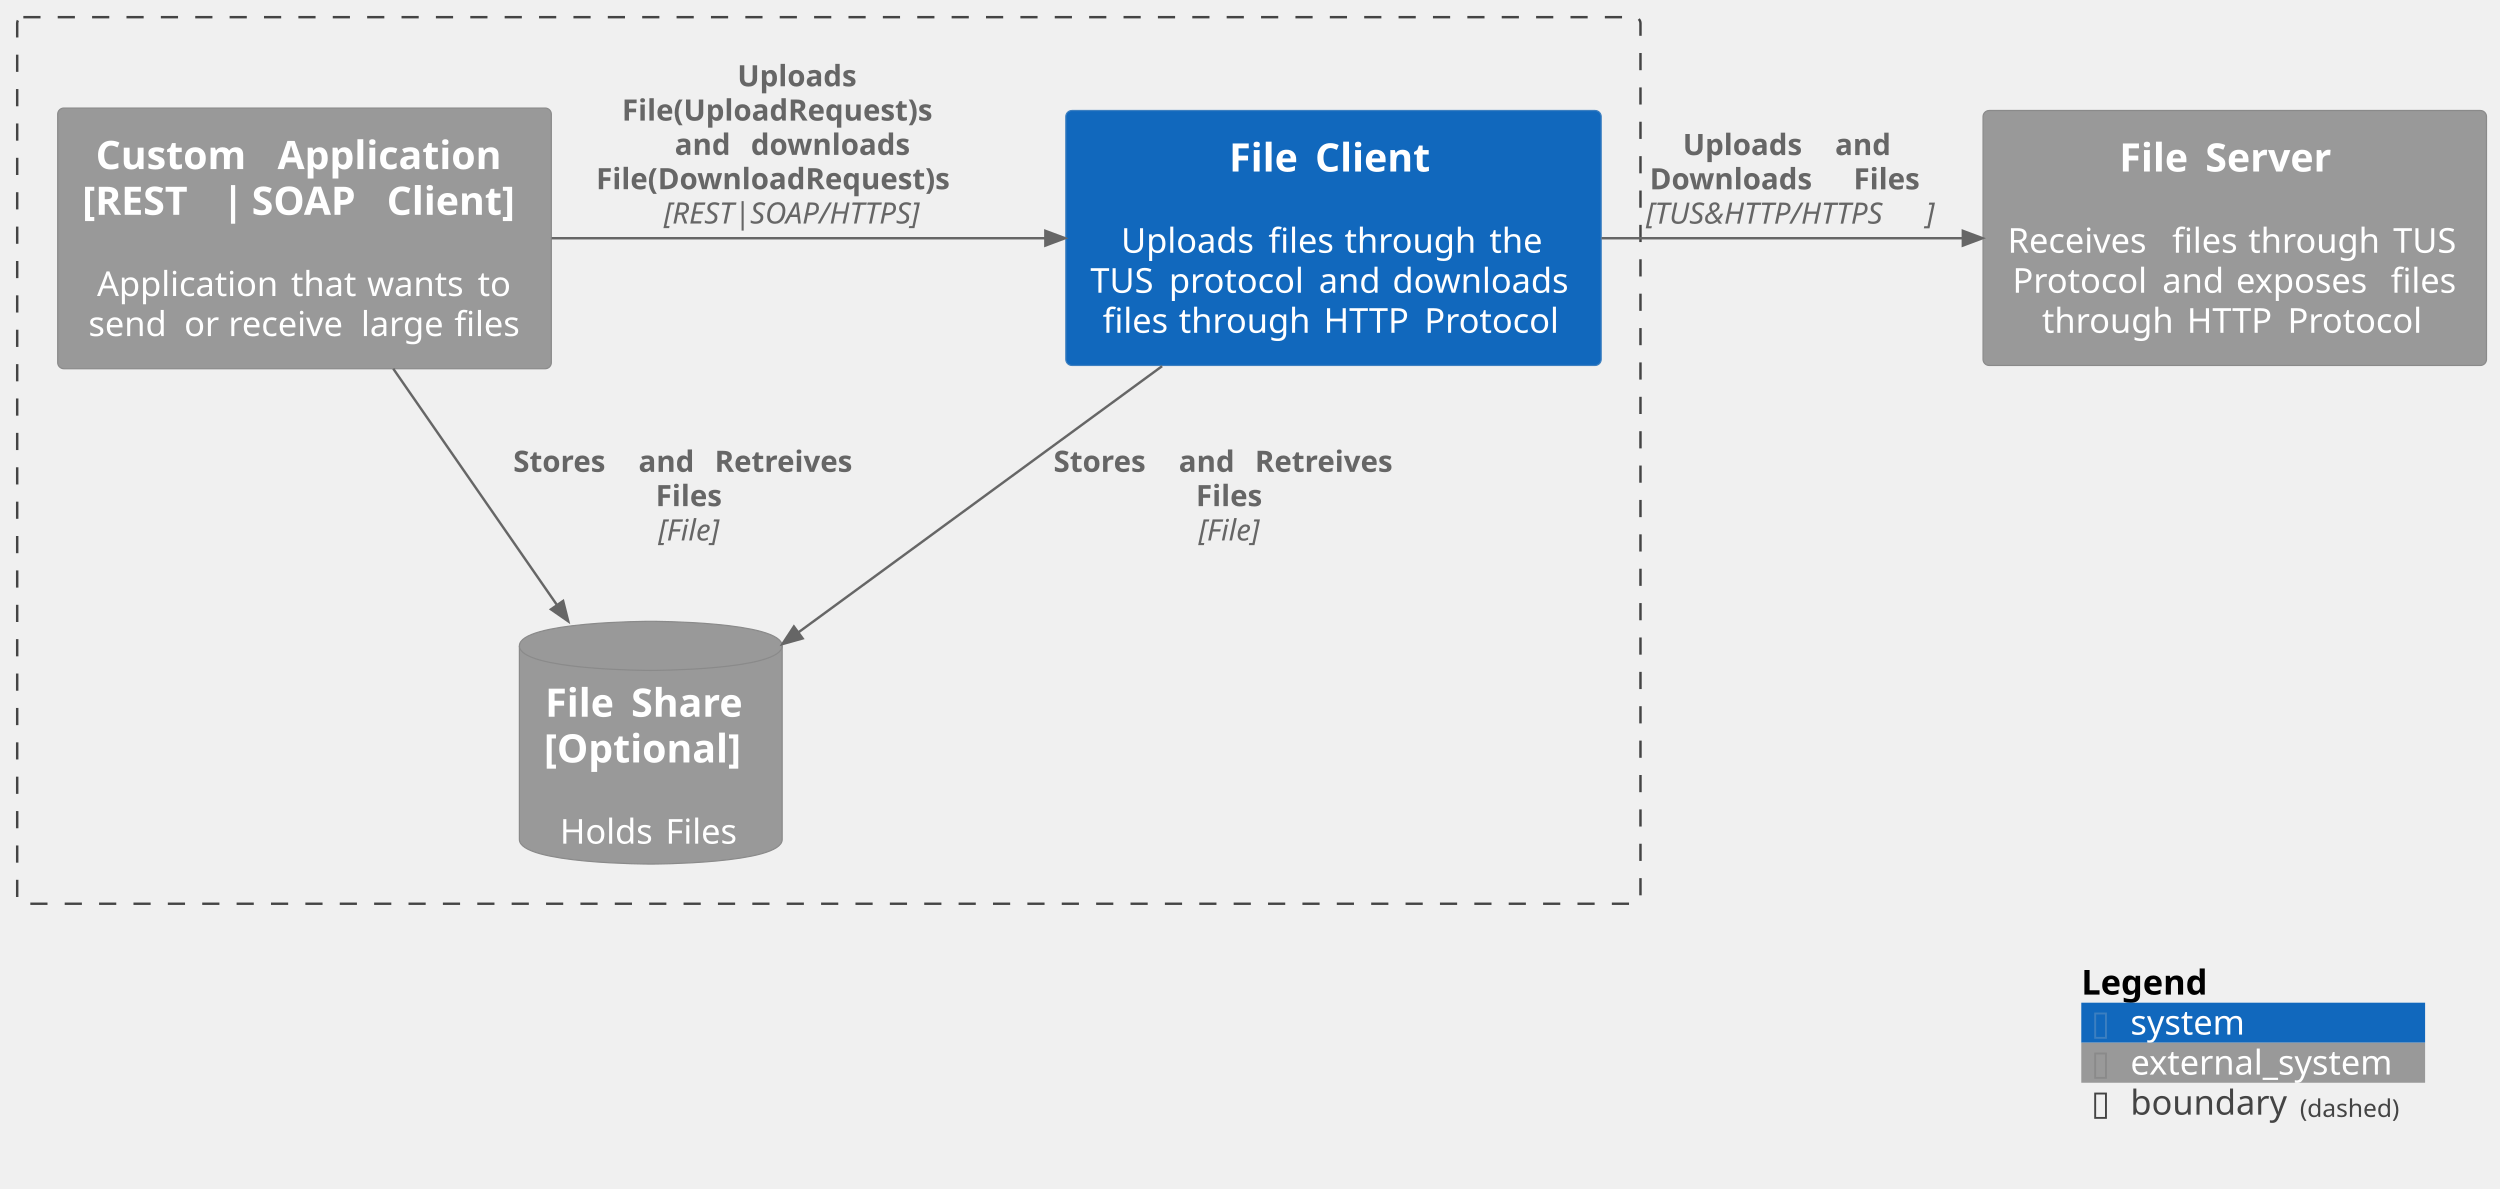
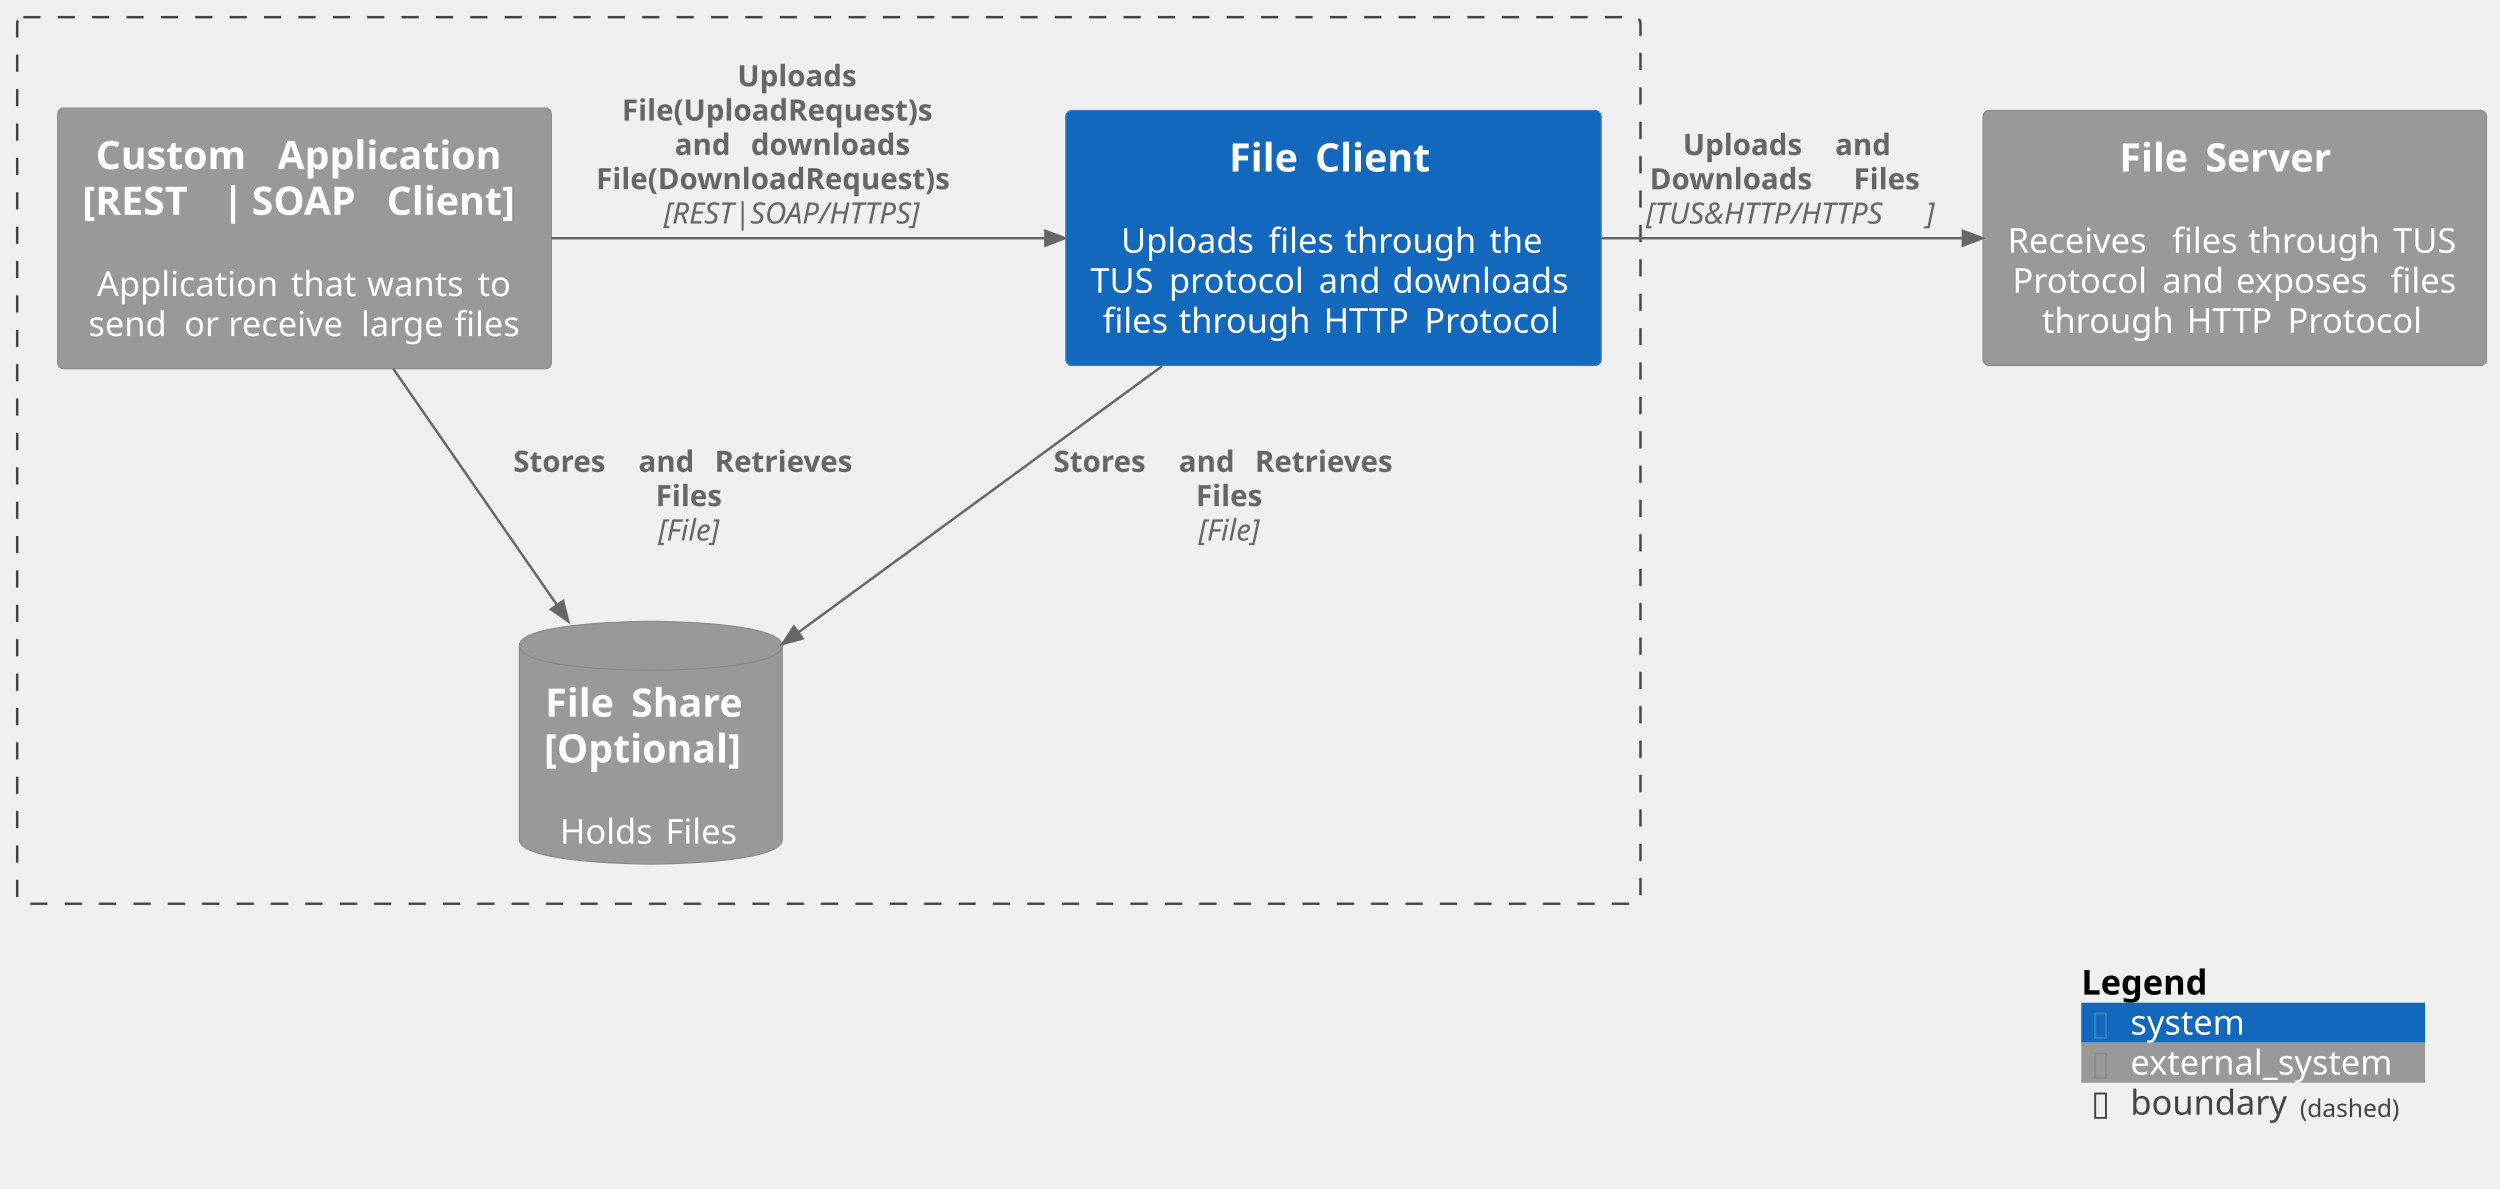
<svg xmlns="http://www.w3.org/2000/svg" contentStyleType="text/css" height="484px" preserveAspectRatio="none" style="width:1018px;height:484px;background:#FFFFFF;" version="1.1" viewBox="0 0 1018 484" width="1018px" zoomAndPan="magnify">
  <defs />
  <g>
    <g id="cluster_b0">
      <rect fill="none" height="361" rx="2.5" ry="2.5" style="stroke:#444444;stroke-width:1.0;stroke-dasharray:7.0,7.0;" width="661" x="7" y="7" />
      <text fill="#444444" font-family="sans-serif" font-size="16" font-weight="bold" lengthAdjust="spacing" textLength="6" x="334.5" y="23.852"> </text>
    </g>
    <g id="elem_app0">
      <rect fill="#999999" height="106.141" rx="2.5" ry="2.5" style="stroke:#8A8A8A;stroke-width:0.5;" width="201" x="23.5" y="44" />
      <text fill="#FFFFFF" font-family="sans-serif" font-size="16" font-weight="bold" lengthAdjust="spacing" textLength="68" x="39" y="68.852">Custom</text>
      <text fill="#FFFFFF" font-family="sans-serif" font-size="16" font-weight="bold" lengthAdjust="spacing" textLength="6" x="107" y="68.852"> </text>
      <text fill="#FFFFFF" font-family="sans-serif" font-size="16" font-weight="bold" lengthAdjust="spacing" textLength="96" x="113" y="68.852">Application</text>
      <text fill="#FFFFFF" font-family="sans-serif" font-size="16" font-weight="bold" lengthAdjust="spacing" textLength="51" x="33.5" y="87.477">[REST</text>
      <text fill="#FFFFFF" font-family="sans-serif" font-size="16" font-weight="bold" lengthAdjust="spacing" textLength="6" x="84.5" y="87.477"> </text>
      <text fill="#FFFFFF" font-family="sans-serif" font-size="16" font-weight="bold" lengthAdjust="spacing" textLength="6" x="90.5" y="87.477">|</text>
      <text fill="#FFFFFF" font-family="sans-serif" font-size="16" font-weight="bold" lengthAdjust="spacing" textLength="6" x="96.5" y="87.477"> </text>
      <text fill="#FFFFFF" font-family="sans-serif" font-size="16" font-weight="bold" lengthAdjust="spacing" textLength="49" x="102.5" y="87.477">SOAP</text>
      <text fill="#FFFFFF" font-family="sans-serif" font-size="16" font-weight="bold" lengthAdjust="spacing" textLength="6" x="151.5" y="87.477"> </text>
      <text fill="#FFFFFF" font-family="sans-serif" font-size="16" font-weight="bold" lengthAdjust="spacing" textLength="57" x="157.5" y="87.477">Client]</text>
      <text fill="#FFFFFF" font-family="sans-serif" font-size="14" lengthAdjust="spacing" textLength="4" x="122" y="104.245"> </text>
      <text fill="#FFFFFF" font-family="sans-serif" font-size="14" lengthAdjust="spacing" textLength="75" x="39.5" y="120.542">Application</text>
      <text fill="#FFFFFF" font-family="sans-serif" font-size="14" lengthAdjust="spacing" textLength="4" x="114.5" y="120.542"> </text>
      <text fill="#FFFFFF" font-family="sans-serif" font-size="14" lengthAdjust="spacing" textLength="27" x="118.5" y="120.542">that</text>
      <text fill="#FFFFFF" font-family="sans-serif" font-size="14" lengthAdjust="spacing" textLength="4" x="145.5" y="120.542"> </text>
      <text fill="#FFFFFF" font-family="sans-serif" font-size="14" lengthAdjust="spacing" textLength="41" x="149.5" y="120.542">wants</text>
      <text fill="#FFFFFF" font-family="sans-serif" font-size="14" lengthAdjust="spacing" textLength="4" x="190.5" y="120.542"> </text>
      <text fill="#FFFFFF" font-family="sans-serif" font-size="14" lengthAdjust="spacing" textLength="14" x="194.5" y="120.542">to</text>
      <text fill="#FFFFFF" font-family="sans-serif" font-size="14" lengthAdjust="spacing" textLength="35" x="36" y="136.839">send</text>
      <text fill="#FFFFFF" font-family="sans-serif" font-size="14" lengthAdjust="spacing" textLength="4" x="71" y="136.839"> </text>
      <text fill="#FFFFFF" font-family="sans-serif" font-size="14" lengthAdjust="spacing" textLength="14" x="75" y="136.839">or</text>
      <text fill="#FFFFFF" font-family="sans-serif" font-size="14" lengthAdjust="spacing" textLength="4" x="89" y="136.839"> </text>
      <text fill="#FFFFFF" font-family="sans-serif" font-size="14" lengthAdjust="spacing" textLength="50" x="93" y="136.839">receive</text>
      <text fill="#FFFFFF" font-family="sans-serif" font-size="14" lengthAdjust="spacing" textLength="4" x="143" y="136.839"> </text>
      <text fill="#FFFFFF" font-family="sans-serif" font-size="14" lengthAdjust="spacing" textLength="34" x="147" y="136.839">large</text>
      <text fill="#FFFFFF" font-family="sans-serif" font-size="14" lengthAdjust="spacing" textLength="4" x="181" y="136.839"> </text>
      <text fill="#FFFFFF" font-family="sans-serif" font-size="14" lengthAdjust="spacing" textLength="27" x="185" y="136.839">files</text>
    </g>
    <g id="elem_file0">
      <path d="M211.5,263 C211.5,253 265,253 265,253 C265,253 318.5,253 318.5,263 L318.5,341.844 C318.5,351.844 265,351.844 265,351.844 C265,351.844 211.5,351.844 211.5,341.844 L211.5,263 " fill="#999999" style="stroke:#8A8A8A;stroke-width:0.5;" />
      <path d="M211.5,263 C211.5,273 265,273 265,273 C265,273 318.5,273 318.5,263 " fill="none" style="stroke:#8A8A8A;stroke-width:0.5;" />
      <text fill="#FFFFFF" font-family="sans-serif" font-size="16" font-weight="bold" lengthAdjust="spacing" textLength="29" x="222" y="291.852">File</text>
      <text fill="#FFFFFF" font-family="sans-serif" font-size="16" font-weight="bold" lengthAdjust="spacing" textLength="6" x="251" y="291.852"> </text>
      <text fill="#FFFFFF" font-family="sans-serif" font-size="16" font-weight="bold" lengthAdjust="spacing" textLength="51" x="257" y="291.852">Share</text>
      <text fill="#FFFFFF" font-family="sans-serif" font-size="16" font-weight="bold" lengthAdjust="spacing" textLength="87" x="221.5" y="310.477">[Optional]</text>
      <text fill="#FFFFFF" font-family="sans-serif" font-size="14" lengthAdjust="spacing" textLength="4" x="263" y="327.245"> </text>
      <text fill="#FFFFFF" font-family="sans-serif" font-size="14" lengthAdjust="spacing" textLength="39" x="228" y="343.542">Holds</text>
      <text fill="#FFFFFF" font-family="sans-serif" font-size="14" lengthAdjust="spacing" textLength="4" x="267" y="343.542"> </text>
      <text fill="#FFFFFF" font-family="sans-serif" font-size="14" lengthAdjust="spacing" textLength="31" x="271" y="343.542">Files</text>
    </g>
    <g id="elem_fc">
      <rect fill="#1168BD" height="103.812" rx="2.5" ry="2.5" style="stroke:#3C7FC0;stroke-width:0.5;" width="218" x="434" y="45" />
      <text fill="#FFFFFF" font-family="sans-serif" font-size="16" font-weight="bold" lengthAdjust="spacing" textLength="29" x="500.5" y="69.852">File</text>
      <text fill="#FFFFFF" font-family="sans-serif" font-size="16" font-weight="bold" lengthAdjust="spacing" textLength="6" x="529.5" y="69.852"> </text>
      <text fill="#FFFFFF" font-family="sans-serif" font-size="16" font-weight="bold" lengthAdjust="spacing" textLength="50" x="535.5" y="69.852">Client</text>
      <text fill="#FFFFFF" font-family="sans-serif" font-size="14" lengthAdjust="spacing" textLength="4" x="541" y="86.62"> </text>
      <text fill="#FFFFFF" font-family="sans-serif" font-size="14" lengthAdjust="spacing" textLength="56" x="456.5" y="102.917">Uploads</text>
      <text fill="#FFFFFF" font-family="sans-serif" font-size="14" lengthAdjust="spacing" textLength="4" x="512.5" y="102.917"> </text>
      <text fill="#FFFFFF" font-family="sans-serif" font-size="14" lengthAdjust="spacing" textLength="27" x="516.5" y="102.917">files</text>
      <text fill="#FFFFFF" font-family="sans-serif" font-size="14" lengthAdjust="spacing" textLength="4" x="543.5" y="102.917"> </text>
      <text fill="#FFFFFF" font-family="sans-serif" font-size="14" lengthAdjust="spacing" textLength="55" x="547.5" y="102.917">through</text>
      <text fill="#FFFFFF" font-family="sans-serif" font-size="14" lengthAdjust="spacing" textLength="4" x="602.5" y="102.917"> </text>
      <text fill="#FFFFFF" font-family="sans-serif" font-size="14" lengthAdjust="spacing" textLength="23" x="606.5" y="102.917">the</text>
      <text fill="#FFFFFF" font-family="sans-serif" font-size="14" lengthAdjust="spacing" textLength="28" x="444" y="119.214">TUS</text>
      <text fill="#FFFFFF" font-family="sans-serif" font-size="14" lengthAdjust="spacing" textLength="4" x="472" y="119.214"> </text>
      <text fill="#FFFFFF" font-family="sans-serif" font-size="14" lengthAdjust="spacing" textLength="57" x="476" y="119.214">protocol</text>
      <text fill="#FFFFFF" font-family="sans-serif" font-size="14" lengthAdjust="spacing" textLength="4" x="533" y="119.214"> </text>
      <text fill="#FFFFFF" font-family="sans-serif" font-size="14" lengthAdjust="spacing" textLength="26" x="537" y="119.214">and</text>
      <text fill="#FFFFFF" font-family="sans-serif" font-size="14" lengthAdjust="spacing" textLength="4" x="563" y="119.214"> </text>
      <text fill="#FFFFFF" font-family="sans-serif" font-size="14" lengthAdjust="spacing" textLength="75" x="567" y="119.214">downloads</text>
      <text fill="#FFFFFF" font-family="sans-serif" font-size="14" lengthAdjust="spacing" textLength="27" x="449" y="135.511">files</text>
      <text fill="#FFFFFF" font-family="sans-serif" font-size="14" lengthAdjust="spacing" textLength="4" x="476" y="135.511"> </text>
      <text fill="#FFFFFF" font-family="sans-serif" font-size="14" lengthAdjust="spacing" textLength="55" x="480" y="135.511">through</text>
      <text fill="#FFFFFF" font-family="sans-serif" font-size="14" lengthAdjust="spacing" textLength="4" x="535" y="135.511"> </text>
      <text fill="#FFFFFF" font-family="sans-serif" font-size="14" lengthAdjust="spacing" textLength="37" x="539" y="135.511">HTTP</text>
      <text fill="#FFFFFF" font-family="sans-serif" font-size="14" lengthAdjust="spacing" textLength="4" x="576" y="135.511"> </text>
      <text fill="#FFFFFF" font-family="sans-serif" font-size="14" lengthAdjust="spacing" textLength="57" x="580" y="135.511">Protocol</text>
    </g>
    <g id="elem_fs">
      <rect fill="#999999" height="103.812" rx="2.5" ry="2.5" style="stroke:#8A8A8A;stroke-width:0.5;" width="205" x="807.5" y="45" />
      <text fill="#FFFFFF" font-family="sans-serif" font-size="16" font-weight="bold" lengthAdjust="spacing" textLength="29" x="863" y="69.852">File</text>
      <text fill="#FFFFFF" font-family="sans-serif" font-size="16" font-weight="bold" lengthAdjust="spacing" textLength="6" x="892" y="69.852"> </text>
      <text fill="#FFFFFF" font-family="sans-serif" font-size="16" font-weight="bold" lengthAdjust="spacing" textLength="59" x="898" y="69.852">Server</text>
      <text fill="#FFFFFF" font-family="sans-serif" font-size="14" lengthAdjust="spacing" textLength="4" x="908" y="86.62"> </text>
      <text fill="#FFFFFF" font-family="sans-serif" font-size="14" lengthAdjust="spacing" textLength="63" x="817.5" y="102.917">Receives</text>
      <text fill="#FFFFFF" font-family="sans-serif" font-size="14" lengthAdjust="spacing" textLength="4" x="880.5" y="102.917"> </text>
      <text fill="#FFFFFF" font-family="sans-serif" font-size="14" lengthAdjust="spacing" textLength="27" x="884.5" y="102.917">files</text>
      <text fill="#FFFFFF" font-family="sans-serif" font-size="14" lengthAdjust="spacing" textLength="4" x="911.5" y="102.917"> </text>
      <text fill="#FFFFFF" font-family="sans-serif" font-size="14" lengthAdjust="spacing" textLength="55" x="915.5" y="102.917">through</text>
      <text fill="#FFFFFF" font-family="sans-serif" font-size="14" lengthAdjust="spacing" textLength="4" x="970.5" y="102.917"> </text>
      <text fill="#FFFFFF" font-family="sans-serif" font-size="14" lengthAdjust="spacing" textLength="28" x="974.5" y="102.917">TUS</text>
      <text fill="#FFFFFF" font-family="sans-serif" font-size="14" lengthAdjust="spacing" textLength="57" x="819.5" y="119.214">Protocol</text>
      <text fill="#FFFFFF" font-family="sans-serif" font-size="14" lengthAdjust="spacing" textLength="4" x="876.5" y="119.214"> </text>
      <text fill="#FFFFFF" font-family="sans-serif" font-size="14" lengthAdjust="spacing" textLength="26" x="880.5" y="119.214">and</text>
      <text fill="#FFFFFF" font-family="sans-serif" font-size="14" lengthAdjust="spacing" textLength="4" x="906.5" y="119.214"> </text>
      <text fill="#FFFFFF" font-family="sans-serif" font-size="14" lengthAdjust="spacing" textLength="59" x="910.5" y="119.214">exposes</text>
      <text fill="#FFFFFF" font-family="sans-serif" font-size="14" lengthAdjust="spacing" textLength="4" x="969.5" y="119.214"> </text>
      <text fill="#FFFFFF" font-family="sans-serif" font-size="14" lengthAdjust="spacing" textLength="27" x="973.5" y="119.214">files</text>
      <text fill="#FFFFFF" font-family="sans-serif" font-size="14" lengthAdjust="spacing" textLength="55" x="831.5" y="135.511">through</text>
      <text fill="#FFFFFF" font-family="sans-serif" font-size="14" lengthAdjust="spacing" textLength="4" x="886.5" y="135.511"> </text>
      <text fill="#FFFFFF" font-family="sans-serif" font-size="14" lengthAdjust="spacing" textLength="37" x="890.5" y="135.511">HTTP</text>
      <text fill="#FFFFFF" font-family="sans-serif" font-size="14" lengthAdjust="spacing" textLength="4" x="927.5" y="135.511"> </text>
      <text fill="#FFFFFF" font-family="sans-serif" font-size="14" lengthAdjust="spacing" textLength="57" x="931.5" y="135.511">Protocol</text>
    </g>
    <g id="link_app0_fc">
      <path d="M224.63,97 C287.7,97 361.01,97 425.67,97 " fill="none" id="app0-to-fc" style="stroke:#666666;stroke-width:1.0;" />
      <polygon fill="#666666" points="433.67,97,425.67,94,425.67,100,433.67,97" style="stroke:#666666;stroke-width:1.0;" />
      <text fill="#666666" font-family="sans-serif" font-size="12" font-weight="bold" lengthAdjust="spacing" textLength="58" x="300.25" y="35.139">Uploads</text>
      <text fill="#666666" font-family="sans-serif" font-size="12" font-weight="bold" lengthAdjust="spacing" textLength="152" x="253.25" y="49.107">File(UploadRequest)s</text>
      <text fill="#666666" font-family="sans-serif" font-size="12" font-weight="bold" lengthAdjust="spacing" textLength="27" x="274.75" y="63.076">and</text>
      <text fill="#666666" font-family="sans-serif" font-size="12" font-weight="bold" lengthAdjust="spacing" textLength="4" x="301.75" y="63.076"> </text>
      <text fill="#666666" font-family="sans-serif" font-size="12" font-weight="bold" lengthAdjust="spacing" textLength="78" x="305.75" y="63.076">downloads</text>
      <text fill="#666666" font-family="sans-serif" font-size="12" font-weight="bold" lengthAdjust="spacing" textLength="173" x="242.75" y="77.045">File(DownloadRequest)s</text>
      <text fill="#666666" font-family="sans-serif" font-size="12" font-style="italic" lengthAdjust="spacing" textLength="118" x="270.25" y="91.014">[REST|SOAP/HTTPS]</text>
    </g>
    <g id="link_app0_file0">
      <path d="M160.13,150.14 C182.08,181.82 205.354,215.414 226.834,246.414 " fill="none" id="app0-to-file0" style="stroke:#666666;stroke-width:1.0;" />
      <polygon fill="#666666" points="231.39,252.99,229.3,244.706,224.368,248.123,231.39,252.99" style="stroke:#666666;stroke-width:1.0;" />
      <text fill="#666666" font-family="sans-serif" font-size="12" font-weight="bold" lengthAdjust="spacing" textLength="47" x="209" y="192.139">Stores</text>
      <text fill="#666666" font-family="sans-serif" font-size="12" font-weight="bold" lengthAdjust="spacing" textLength="4" x="256" y="192.139"> </text>
      <text fill="#666666" font-family="sans-serif" font-size="12" font-weight="bold" lengthAdjust="spacing" textLength="27" x="260" y="192.139">and</text>
      <text fill="#666666" font-family="sans-serif" font-size="12" font-weight="bold" lengthAdjust="spacing" textLength="4" x="287" y="192.139"> </text>
-       <text fill="#666666" font-family="sans-serif" font-size="12" font-weight="bold" lengthAdjust="spacing" textLength="67" x="291" y="192.139">Retreives</text>
+       <text fill="#666666" font-family="sans-serif" font-size="12" font-weight="bold" lengthAdjust="spacing" textLength="67" x="291" y="192.139">Retrieves</text>
      <text fill="#666666" font-family="sans-serif" font-size="12" font-weight="bold" lengthAdjust="spacing" textLength="33" x="267" y="206.107">Files</text>
      <text fill="#666666" font-family="sans-serif" font-size="12" font-style="italic" lengthAdjust="spacing" textLength="31" x="268" y="220.076">[File]</text>
    </g>
    <g id="link_fc_file0">
      <path d="M473.21,149.09 C425.28,184.17 369.065,225.325 325.046,257.545 " fill="none" id="fc-to-file0" style="stroke:#666666;stroke-width:1.0;" />
      <polygon fill="#666666" points="318.59,262.27,326.817,259.966,323.274,255.124,318.59,262.27" style="stroke:#666666;stroke-width:1.0;" />
      <text fill="#666666" font-family="sans-serif" font-size="12" font-weight="bold" lengthAdjust="spacing" textLength="47" x="429" y="192.139">Stores</text>
      <text fill="#666666" font-family="sans-serif" font-size="12" font-weight="bold" lengthAdjust="spacing" textLength="4" x="476" y="192.139"> </text>
      <text fill="#666666" font-family="sans-serif" font-size="12" font-weight="bold" lengthAdjust="spacing" textLength="27" x="480" y="192.139">and</text>
      <text fill="#666666" font-family="sans-serif" font-size="12" font-weight="bold" lengthAdjust="spacing" textLength="4" x="507" y="192.139"> </text>
-       <text fill="#666666" font-family="sans-serif" font-size="12" font-weight="bold" lengthAdjust="spacing" textLength="67" x="511" y="192.139">Retreives</text>
+       <text fill="#666666" font-family="sans-serif" font-size="12" font-weight="bold" lengthAdjust="spacing" textLength="67" x="511" y="192.139">Retrieves</text>
      <text fill="#666666" font-family="sans-serif" font-size="12" font-weight="bold" lengthAdjust="spacing" textLength="33" x="487" y="206.107">Files</text>
      <text fill="#666666" font-family="sans-serif" font-size="12" font-style="italic" lengthAdjust="spacing" textLength="31" x="488" y="220.076">[File]</text>
    </g>
    <g id="link_fc_fs">
      <path d="M652.12,97 C701.24,97 750.93,97 799.27,97 " fill="none" id="fc-to-fs" style="stroke:#666666;stroke-width:1.0;" />
      <polygon fill="#666666" points="807.27,97,799.27,94,799.27,100,807.27,97" style="stroke:#666666;stroke-width:1.0;" />
      <text fill="#666666" font-family="sans-serif" font-size="12" font-weight="bold" lengthAdjust="spacing" textLength="58" x="685.25" y="63.139">Uploads</text>
      <text fill="#666666" font-family="sans-serif" font-size="12" font-weight="bold" lengthAdjust="spacing" textLength="4" x="743.25" y="63.139"> </text>
      <text fill="#666666" font-family="sans-serif" font-size="12" font-weight="bold" lengthAdjust="spacing" textLength="27" x="747.25" y="63.139">and</text>
      <text fill="#666666" font-family="sans-serif" font-size="12" font-weight="bold" lengthAdjust="spacing" textLength="79" x="671.75" y="77.107">Downloads</text>
      <text fill="#666666" font-family="sans-serif" font-size="12" font-weight="bold" lengthAdjust="spacing" textLength="4" x="750.75" y="77.107"> </text>
      <text fill="#666666" font-family="sans-serif" font-size="12" font-weight="bold" lengthAdjust="spacing" textLength="33" x="754.75" y="77.107">Files</text>
      <text fill="#666666" font-family="sans-serif" font-size="12" font-style="italic" lengthAdjust="spacing" textLength="110" x="670.25" y="91.076">[TUS&amp;HTTP/HTTPS</text>
      <text fill="#666666" font-family="sans-serif" font-size="12" font-style="italic" lengthAdjust="spacing" textLength="4" x="780.25" y="91.076"> </text>
      <text fill="#666666" font-family="sans-serif" font-size="12" font-style="italic" lengthAdjust="spacing" textLength="5" x="784.25" y="91.076">]</text>
    </g>
    <rect fill="none" height="16.297" style="stroke:none;stroke-width:1.0;" width="140" x="847.5" y="392" />
    <text fill="#000000" font-family="sans-serif" font-size="14" font-weight="bold" lengthAdjust="spacing" textLength="59" x="847.5" y="404.995">Legend</text>
    <text fill="#FFFFFF" font-family="sans-serif" font-size="14" lengthAdjust="spacing" textLength="4" x="906.5" y="404.995"> </text>
    <rect fill="#1168BD" height="16.297" style="stroke:none;stroke-width:1.0;" width="140" x="847.5" y="408.297" />
    <text fill="#3C7FC0" font-family="sans-serif" font-size="14" lengthAdjust="spacing" textLength="8" x="851.5" y="421.292">▯</text>
    <text fill="#FFFFFF" font-family="sans-serif" font-size="14" lengthAdjust="spacing" textLength="4" x="859.5" y="421.292"> </text>
    <text fill="#FFFFFF" font-family="sans-serif" font-size="14" lengthAdjust="spacing" textLength="50" x="867.5" y="421.292">system</text>
    <text fill="#FFFFFF" font-family="sans-serif" font-size="14" lengthAdjust="spacing" textLength="4" x="921.5" y="421.292"> </text>
    <rect fill="#999999" height="16.297" style="stroke:none;stroke-width:1.0;" width="140" x="847.5" y="424.594" />
    <text fill="#8A8A8A" font-family="sans-serif" font-size="14" lengthAdjust="spacing" textLength="8" x="851.5" y="437.589">▯</text>
    <text fill="#FFFFFF" font-family="sans-serif" font-size="14" lengthAdjust="spacing" textLength="4" x="859.5" y="437.589"> </text>
    <text fill="#FFFFFF" font-family="sans-serif" font-size="14" lengthAdjust="spacing" textLength="112" x="867.5" y="437.589">external_system</text>
    <text fill="#FFFFFF" font-family="sans-serif" font-size="14" lengthAdjust="spacing" textLength="4" x="983.5" y="437.589"> </text>
    <rect fill="none" height="16.297" style="stroke:none;stroke-width:1.0;" width="140" x="847.5" y="440.891" />
    <text fill="#444444" font-family="sans-serif" font-size="14" lengthAdjust="spacing" textLength="8" x="851.5" y="453.886">▯</text>
    <text fill="#FFFFFF" font-family="sans-serif" font-size="14" lengthAdjust="spacing" textLength="4" x="859.5" y="453.886"> </text>
    <text fill="#444444" font-family="sans-serif" font-size="14" lengthAdjust="spacing" textLength="65" x="867.5" y="453.886">boundary</text>
    <text fill="#444444" font-family="sans-serif" font-size="10" lengthAdjust="spacing" textLength="43" x="936.5" y="454.829">(dashed)</text>
    <text fill="#FFFFFF" font-family="sans-serif" font-size="14" lengthAdjust="spacing" textLength="4" x="979.5" y="453.886"> </text>
    <line style="stroke:none;stroke-width:1.0;" x1="847.5" x2="987.5" y1="392" y2="392" />
    <line style="stroke:none;stroke-width:1.0;" x1="847.5" x2="987.5" y1="408.297" y2="408.297" />
    <line style="stroke:none;stroke-width:1.0;" x1="847.5" x2="987.5" y1="424.594" y2="424.594" />
    <line style="stroke:none;stroke-width:1.0;" x1="847.5" x2="987.5" y1="440.891" y2="440.891" />
    <line style="stroke:none;stroke-width:1.0;" x1="847.5" x2="987.5" y1="457.188" y2="457.188" />
    <line style="stroke:none;stroke-width:1.0;" x1="847.5" x2="847.5" y1="392" y2="457.188" />
    <line style="stroke:none;stroke-width:1.0;" x1="987.5" x2="987.5" y1="392" y2="457.188" />
  </g>
</svg>
